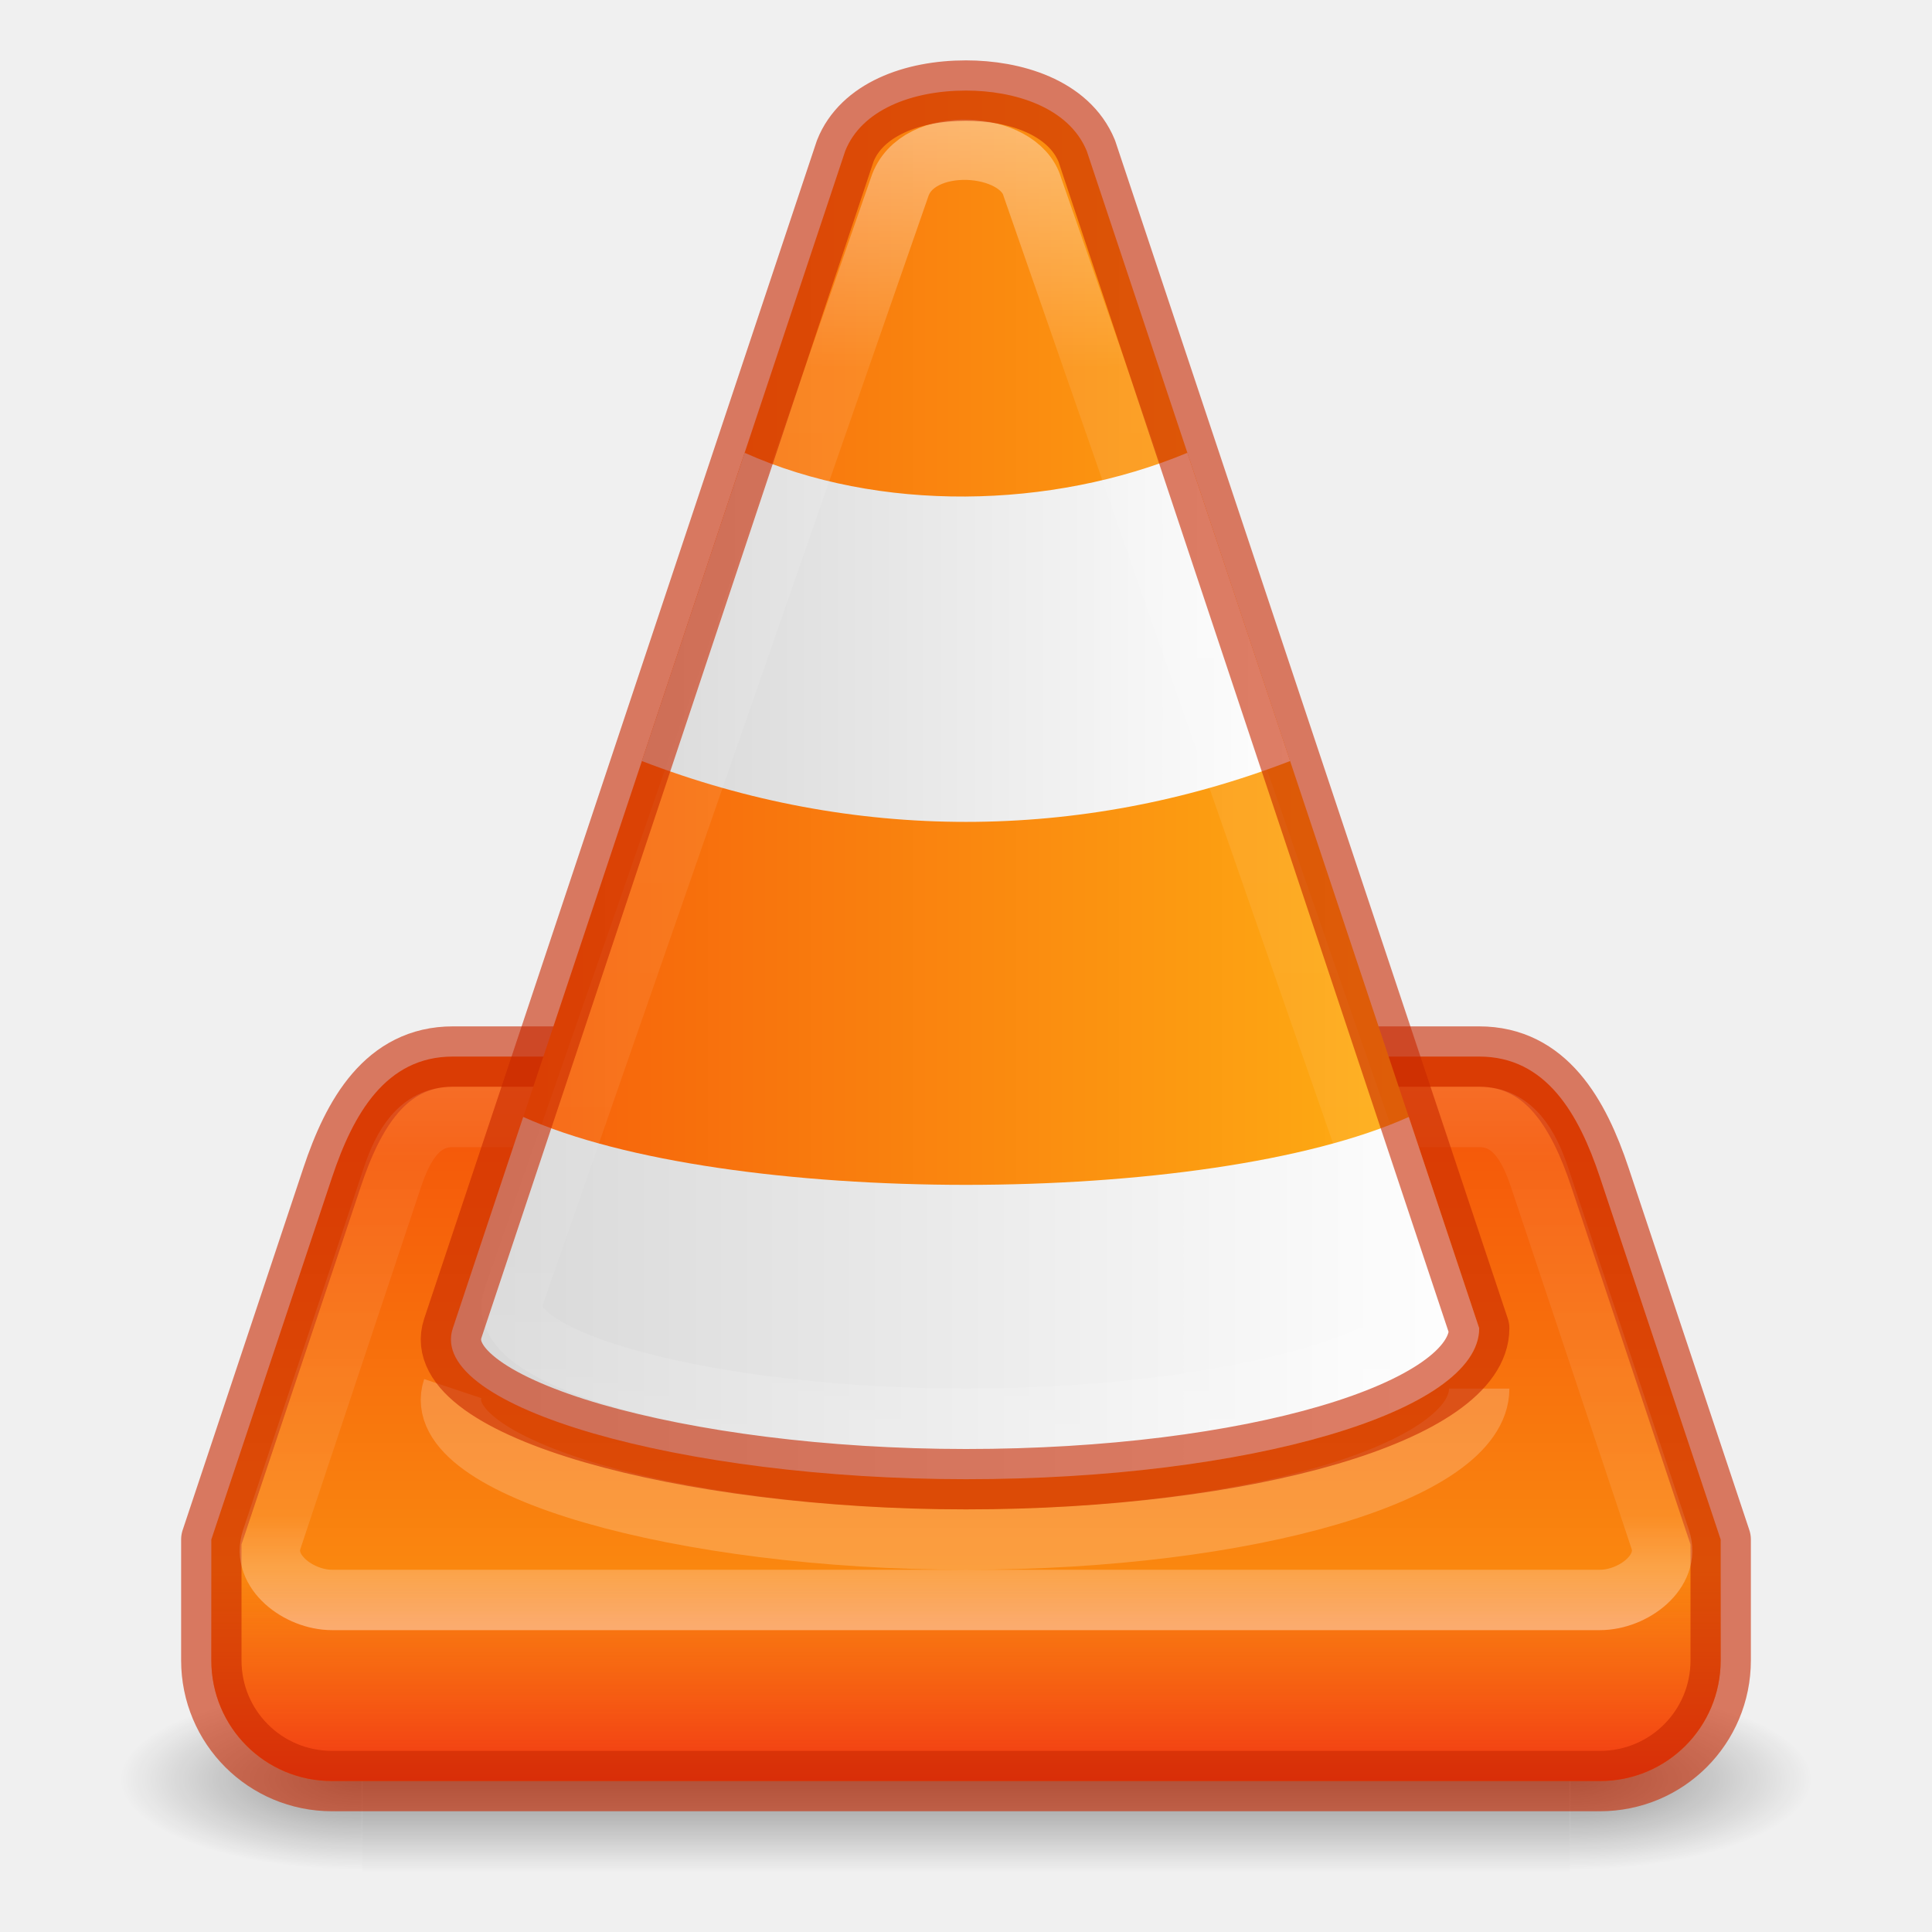
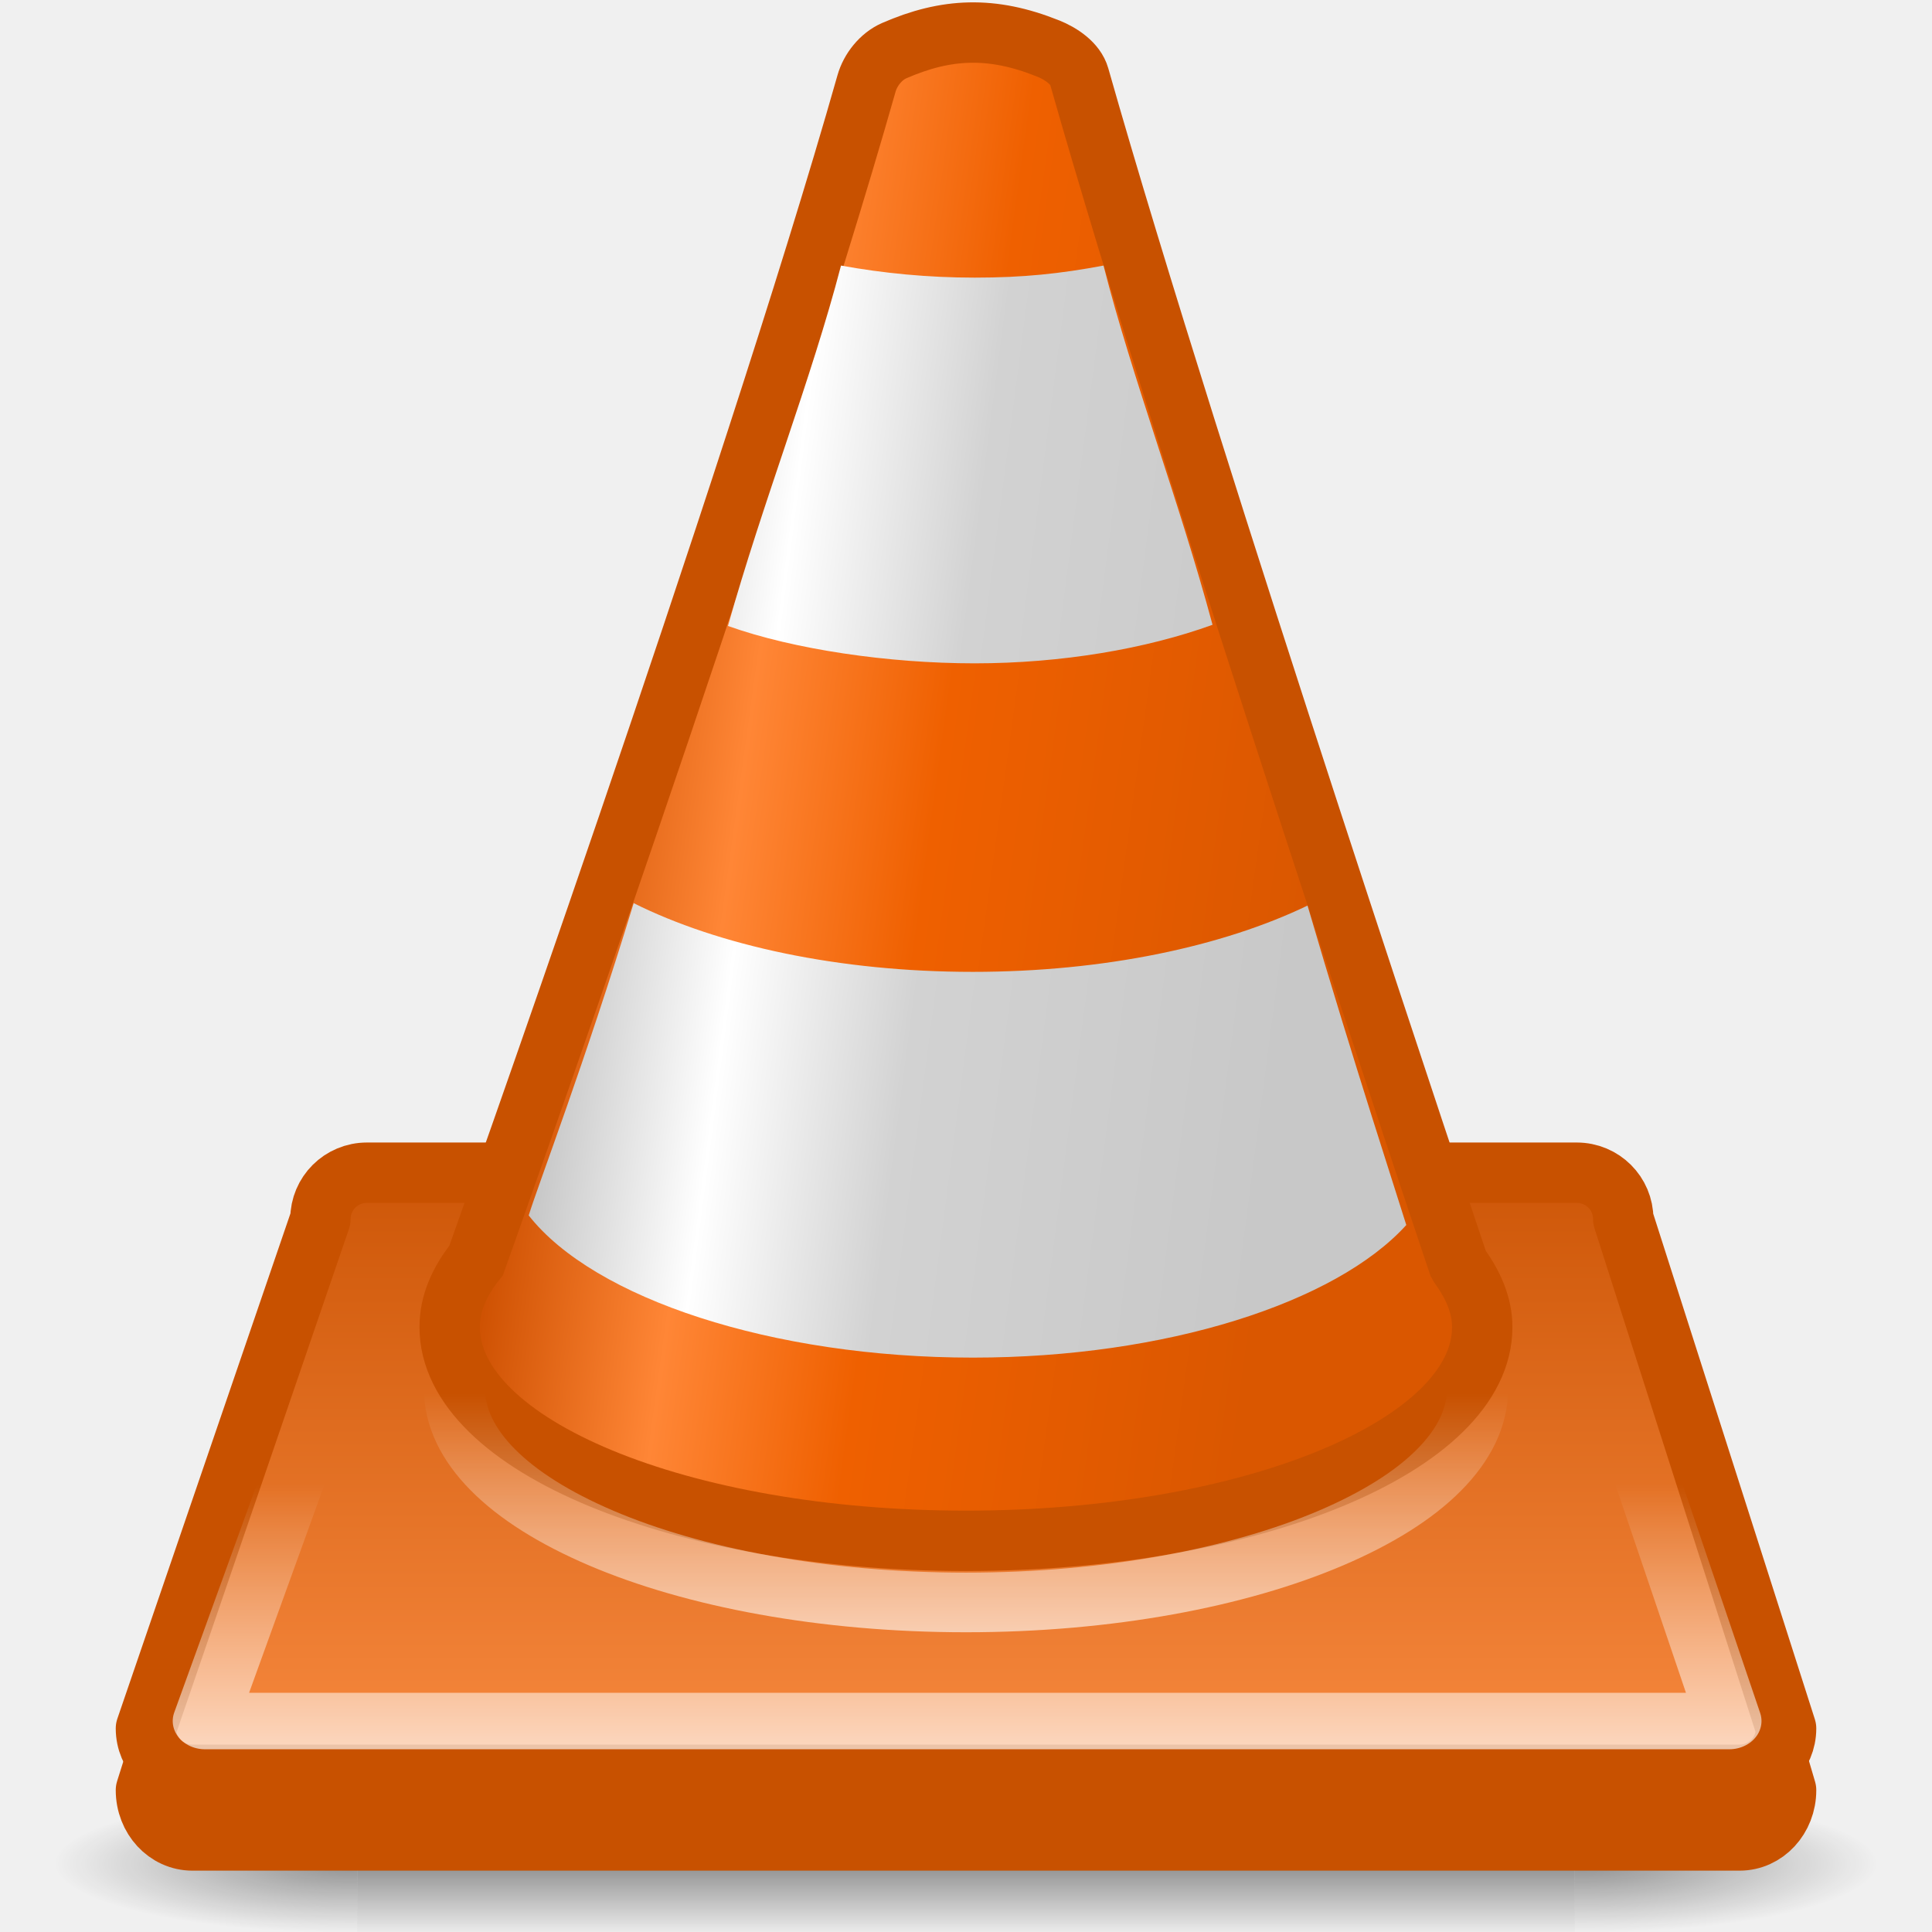
- <svg xmlns="http://www.w3.org/2000/svg" xmlns:xlink="http://www.w3.org/1999/xlink" width="32" height="32" viewBox="0 0 32 32" id="svg2" version="1.1">
-   <defs id="defs4">
-     <linearGradient id="linearGradient4344">
-       <stop style="stop-color:#d7d7d7;stop-opacity:1;" offset="0" id="stop4346" />
-       <stop style="stop-color:#ffffff;stop-opacity:1" offset="1" id="stop4348" />
+ <svg xmlns="http://www.w3.org/2000/svg" xmlns:xlink="http://www.w3.org/1999/xlink" version="1.1" id="svg3167" height="32" width="32">
+   <defs id="defs3169">
+     <linearGradient id="linearGradient4801">
+       <stop style="stop-color:#c0c0c0;stop-opacity:1;" offset="0" id="stop4803" />
+       <stop id="stop4805" offset="0.25" style="stop-color:#ffffff;stop-opacity:1;" />
+       <stop id="stop4807" offset="0.499" style="stop-color:#d2d2d2;stop-opacity:1;" />
+       <stop style="stop-color:#c8c8c8;stop-opacity:1;" offset="1" id="stop4809" />
    </linearGradient>
-     <linearGradient id="linearGradient4195">
-       <stop style="stop-color:#f02814;stop-opacity:1;" offset="0" id="stop4197" />
-       <stop style="stop-color:#f02814;stop-opacity:0;" offset="1" id="stop4199" />
+     <linearGradient id="linearGradient4526">
+       <stop id="stop4528" offset="0" style="stop-color:#ffffff;stop-opacity:1;" />
+       <stop id="stop4530" offset="1" style="stop-color:#ffffff;stop-opacity:0;" />
    </linearGradient>
-     <linearGradient id="linearGradient4182">
-       <stop style="stop-color:#000000;stop-opacity:1;" offset="0" id="stop4184" />
-       <stop style="stop-color:#000000;stop-opacity:0;" offset="1" id="stop4186" />
+     <linearGradient id="linearGradient4426">
+       <stop id="stop4428" offset="0" style="stop-color:#cc4f00;stop-opacity:1" />
+       <stop style="stop-color:#ff8636;stop-opacity:1;" offset="0.25" id="stop4436" />
+       <stop style="stop-color:#ef6000;stop-opacity:1;" offset="0.499" id="stop4434" />
+       <stop id="stop4430" offset="1" style="stop-color:#da5700;stop-opacity:1;" />
    </linearGradient>
-     <linearGradient id="linearGradient4172">
-       <stop style="stop-color:#000000;stop-opacity:0" offset="0" id="stop4174" />
-       <stop id="stop4180" offset="0.489" style="stop-color:#000000;stop-opacity:1" />
-       <stop style="stop-color:#000000;stop-opacity:0;" offset="1" id="stop4176" />
+     <linearGradient id="linearGradient4019">
+       <stop id="stop4021" offset="0" style="stop-color:#cc5506;stop-opacity:1;" />
+       <stop id="stop4023" offset="1" style="stop-color:#f98b41;stop-opacity:1;" />
    </linearGradient>
-     <linearGradient id="linearGradient4156">
-       <stop style="stop-color:#ffffff;stop-opacity:1;" offset="0" id="stop4158" />
-       <stop id="stop4164" offset="0.19" style="stop-color:#ffffff;stop-opacity:0.235" />
-       <stop style="stop-color:#ffffff;stop-opacity:0.157" offset="0.773" id="stop4166" />
-       <stop style="stop-color:#ffffff;stop-opacity:0.392" offset="1" id="stop4160" />
+     <linearGradient id="linearGradient4005">
+       <stop id="stop4007" offset="0" style="stop-color:#ffffff;stop-opacity:1;" />
+       <stop id="stop4009" offset="1" style="stop-color:#ffffff;stop-opacity:0;" />
    </linearGradient>
-     <linearGradient xlink:href="#linearGradient4172" id="linearGradient4178" x1="-2.904" y1="1041.677" x2="-2.904" y2="1044.708" gradientUnits="userSpaceOnUse" />
-     <radialGradient xlink:href="#linearGradient4182" id="radialGradient4188" cx="-11.43" cy="1043.163" fx="-11.43" fy="1043.163" r="2" gradientTransform="matrix(-2.007812,0,0,-0.75,-34.37804,1825.542)" gradientUnits="userSpaceOnUse" />
-     <radialGradient xlink:href="#linearGradient4182" id="radialGradient4192" gradientUnits="userSpaceOnUse" gradientTransform="matrix(-2.007812,0,0,-0.75,-31.52334,1825.542)" cx="-11.43" cy="1043.163" fx="-11.43" fy="1043.163" r="2" />
-     <linearGradient xlink:href="#linearGradient4156" id="linearGradient4173" x1="11" y1="1035.363" x2="11" y2="1025.363" gradientUnits="userSpaceOnUse" gradientTransform="translate(0,11.99949)" />
-     <linearGradient id="linearGradient3767">
-       <stop style="stop-color:#ffffff;stop-opacity:1;" offset="0" id="stop3769" />
-       <stop id="stop3777" offset="0.189" style="stop-color:#ffffff;stop-opacity:0.235;" />
-       <stop id="stop3775" offset="0.874" style="stop-color:#ffffff;stop-opacity:0.157;" />
-       <stop style="stop-color:#ffffff;stop-opacity:0.392" offset="1" id="stop3771" />
+     <linearGradient id="linearGradient5048">
+       <stop offset="0" style="stop-color:#000000;stop-opacity:0" id="stop5050" />
+       <stop offset="0.5" style="stop-color:#000000;stop-opacity:1" id="stop5056" />
+       <stop offset="1" style="stop-color:#000000;stop-opacity:0" id="stop5052" />
    </linearGradient>
-     <linearGradient id="linearGradient4648">
-       <stop id="stop4650" offset="0" style="stop-color:#f55a0a;stop-opacity:1" />
-       <stop id="stop4652" offset="1" style="stop-color:#ffb414;stop-opacity:1" />
+     <linearGradient id="linearGradient5060">
+       <stop offset="0" style="stop-color:#000000;stop-opacity:1" id="stop5062" />
+       <stop offset="1" style="stop-color:#000000;stop-opacity:0" id="stop5064" />
    </linearGradient>
-     <linearGradient xlink:href="#linearGradient4648" id="linearGradient4191" x1="16" y1="19" x2="16" y2="33" gradientUnits="userSpaceOnUse" />
-     <linearGradient xlink:href="#linearGradient4195" id="linearGradient4201" x1="16" y1="30" x2="16" y2="26" gradientUnits="userSpaceOnUse" gradientTransform="translate(0,1020.362)" />
-     <linearGradient xlink:href="#linearGradient4648" id="linearGradient4312" x1="7.469" y1="13.5" x2="24.5" y2="13.5" gradientUnits="userSpaceOnUse" />
-     <linearGradient xlink:href="#linearGradient4344" id="linearGradient4350" x1="7.469" y1="21.5" x2="24.5" y2="21.5" gradientUnits="userSpaceOnUse" />
-     <linearGradient xlink:href="#linearGradient4344" id="linearGradient4358" x1="10.334" y1="11.062" x2="21.666" y2="11.062" gradientUnits="userSpaceOnUse" />
-     <linearGradient xlink:href="#linearGradient3767" id="linearGradient4374" x1="16.032" y1="2.014" x2="16.032" y2="23.657" gradientUnits="userSpaceOnUse" />
+     <linearGradient y2="609.505" x2="302.857" y1="366.648" x1="302.857" gradientTransform="matrix(2.774389,0,0,1.206746,-1892.179,-445.6322)" gradientUnits="userSpaceOnUse" id="linearGradient4847" xlink:href="#linearGradient5048" />
+     <radialGradient r="117.143" fy="486.648" fx="605.714" cy="486.648" cx="605.714" gradientTransform="matrix(2.774389,0,0,1.206746,-1891.633,-445.6322)" gradientUnits="userSpaceOnUse" id="radialGradient4849" xlink:href="#linearGradient5060" />
+     <radialGradient r="117.143" fy="486.648" fx="605.714" cy="486.648" cx="605.714" gradientTransform="matrix(-2.774389,0,0,1.206746,112.7623,-445.6322)" gradientUnits="userSpaceOnUse" id="radialGradient4851" xlink:href="#linearGradient5060" />
+     <linearGradient gradientTransform="matrix(1,0,0,0.9242944,0,2.77936)" y2="44.643" x2="24.286" y1="27.643" x1="24.286" gradientUnits="userSpaceOnUse" id="linearGradient4853" xlink:href="#linearGradient4019" />
+     <linearGradient y2="36.143" x2="24.286" y1="47.332" x1="24.286" gradientUnits="userSpaceOnUse" id="linearGradient4855" xlink:href="#linearGradient4005" />
+     <linearGradient gradientTransform="matrix(0.9897697,0,0,0.9339549,0.2496822,0.3010472)" y2="23.062" x2="33.148" y1="20.562" x1="13.915" gradientUnits="userSpaceOnUse" id="linearGradient4857" xlink:href="#linearGradient4426" />
+     <linearGradient gradientTransform="matrix(0.9479018,0,0,0.9473894,1.342297,0.2940549)" y2="23.062" x2="33.148" y1="20.562" x1="13.915" gradientUnits="userSpaceOnUse" id="linearGradient4861" xlink:href="#linearGradient4801" />
+     <linearGradient gradientTransform="matrix(0.9447557,0,0,0.9473894,1.467889,0.2940549)" y2="23.062" x2="33.148" y1="20.562" x1="13.915" gradientUnits="userSpaceOnUse" id="linearGradient4863" xlink:href="#linearGradient4801" />
+     <linearGradient y2="34.688" x2="24.406" y1="44.438" x1="24.406" gradientTransform="translate(0,0.4001952)" gradientUnits="userSpaceOnUse" id="linearGradient3034" xlink:href="#linearGradient4526" />
  </defs>
-   <g id="layer1" transform="translate(0,-1020.362)">
-     <g id="g4194" transform="translate(17.42735,6.669695)" style="opacity:0.4">
-       <rect y="1041.693" x="-11.427" height="3" width="20" id="rect4168" style="opacity:1;fill:url(#linearGradient4178);fill-opacity:1;stroke:none;stroke-width:3;stroke-linejoin:round;stroke-miterlimit:4;stroke-dasharray:none;stroke-opacity:1" />
-       <rect style="opacity:1;fill:url(#radialGradient4188);fill-opacity:1;stroke:none;stroke-width:3;stroke-linejoin:round;stroke-miterlimit:4;stroke-dasharray:none;stroke-opacity:1" id="rect4170" width="4" height="3" x="-15.427" y="1041.693" />
-       <rect transform="scale(-1,1)" y="1041.693" x="-12.573" height="3" width="4" id="rect4190" style="opacity:1;fill:url(#radialGradient4192);fill-opacity:1;stroke:none;stroke-width:3;stroke-linejoin:round;stroke-miterlimit:4;stroke-dasharray:none;stroke-opacity:1" />
+   <g transform="translate(0,-16)" id="layer1">
+     <g transform="matrix(0.6743333,0,0,0.6743333,-0.3766661,16.00819)" id="g4833">
+       <g id="g8875" transform="matrix(0.02232353,0,0,0.01202587,44.14106,44.0596)">
+         <rect style="opacity:0.402;fill:url(#linearGradient4847);fill-opacity:1;fill-rule:nonzero;stroke:none;stroke-width:1;marker:none;visibility:visible;display:inline;overflow:visible" id="rect8877" y="-3.181" x="-1559.252" height="293.067" width="1339.633" />
+         <path style="opacity:0.402;fill:url(#radialGradient4849);fill-opacity:1;fill-rule:nonzero;stroke:none;stroke-width:1;marker:none;visibility:visible;display:inline;overflow:visible" id="path8879" d="m -219.619,-3.171 c 0,0 0,293.051 0,293.051 142.874,0.552 345.4,-65.658 345.4,-146.544 0,-80.886 -159.437,-146.506 -345.4,-146.506 z" />
+         <path style="opacity:0.402;fill:url(#radialGradient4851);fill-opacity:1;fill-rule:nonzero;stroke:none;stroke-width:1;marker:none;visibility:visible;display:inline;overflow:visible" id="path8881" d="m -1559.252,-3.171 c 0,0 0,293.051 0,293.051 -142.874,0.552 -345.4,-65.658 -345.4,-146.544 0,-80.886 159.437,-146.506 345.4,-146.506 z" />
+       </g>
+       <path style="color:#000000;fill:#c85100;fill-opacity:1;stroke:#c85100;stroke-width:1.483;stroke-linecap:square;stroke-linejoin:round;stroke-miterlimit:4;stroke-opacity:1;stroke-dashoffset:0.45;marker:none;visibility:visible;display:inline;overflow:visible;enable-background:accumulate" d="m 9.572,29.143 29.714,0 c 0.633,0 1.143,0.551 1.143,1.236 l 4,13.579 c 0,0.685 -0.51,1.236 -1.143,1.236 l -38,0 c -0.633,0 -1.143,-0.551 -1.143,-1.236 L 8.429,30.379 c 0,-0.685 0.51,-1.236 1.143,-1.236 z" id="rect3186-2" />
+       <path style="color:#000000;fill:url(#linearGradient4853);fill-opacity:1;stroke:#c85100;stroke-width:1.483;stroke-linecap:square;stroke-linejoin:round;stroke-miterlimit:4;stroke-opacity:1;stroke-dashoffset:0.45;marker:none;visibility:visible;display:inline;overflow:visible;enable-background:accumulate" d="m 9.572,28.792 29.714,0 c 0.633,0 1.143,0.508 1.143,1.139 l 4,12.511 c 0,0.631 -0.51,1.139 -1.143,1.139 l -38,0 c -0.633,0 -1.143,-0.508 -1.143,-1.139 L 8.429,29.931 c 0,-0.631 0.51,-1.139 1.143,-1.139 z" id="rect3186" />
+       <path transform="matrix(1,0,0,0.8745899,0,4.817191)" style="color:#000000;fill:none;stroke:url(#linearGradient4855);stroke-width:1.586;stroke-linecap:square;stroke-linejoin:round;stroke-miterlimit:4;stroke-opacity:1;stroke-dasharray:none;stroke-dashoffset:0.45;marker:none;visibility:visible;display:inline;overflow:visible;enable-background:accumulate" id="path4015" d="m 9.781,29.5 a 1.351,1.351 0 0 1 -0.062,0.281 l -4.125,13.031 37.438,0 -3.875,-13.062 a 1.351,1.351 0 0 1 -0.062,-0.25 l -29.312,0 z" />
+       <g id="g4819" transform="translate(-0.1205365,0)">
+         <path id="path4421" d="M 26.417,1.177 C 25.042,0.624 23.92,0.675 22.643,1.232 22.313,1.376 22.057,1.706 21.963,2.038 19.115,12.068 12.374,30.947 12.374,30.947 c -0.416,0.521 -0.65,1.06 -0.65,1.638 0,2.907 5.676,5.249 12.681,5.249 7.006,0 12.681,-2.342 12.681,-5.249 0,-0.526 -0.211,-1.021 -0.557,-1.5 -0.013,-0.017 -0.018,-0.038 -0.031,-0.056 0,0 -6.573,-19.521 -9.31,-29.16 -0.092,-0.324 -0.446,-0.563 -0.773,-0.694 z" style="color:#000000;fill:url(#linearGradient4857);fill-opacity:1;stroke:#c85100;stroke-width:1.483;stroke-opacity:1;marker:none;visibility:visible;display:inline;overflow:visible;enable-background:accumulate;stroke-miterlimit:4;stroke-dasharray:none" />
+         <path transform="matrix(1,0,0,0.9751513,0,0.00604303)" d="m 26.344,1.594 -3.594,0.062 -0.625,0.75 -9.656,30.875 A 0.242,0.242 0 0 1 12.438,33.375 c -0.398,0.529 -0.594,1.036 -0.594,1.594 0,0.704 0.32,1.39 0.938,2.031 0.618,0.641 1.518,1.219 2.656,1.719 2.277,0.999 5.458,1.625 8.969,1.625 3.511,0 6.692,-0.626 8.969,-1.625 1.138,-0.5 2.039,-1.077 2.656,-1.719 0.618,-0.641 0.938,-1.327 0.938,-2.031 0,-0.502 -0.167,-0.981 -0.5,-1.469 -0.052,-0.076 -0.06,-0.103 -0.031,-0.062 A 0.242,0.242 0 0 1 36.406,33.375 L 27.031,2.25 26.344,1.594 z" id="path3026" style="color:#000000;fill:none;stroke:url(#linearGradient3034);stroke-width:1.502;stroke-opacity:1;marker:none;visibility:visible;display:inline;overflow:visible;enable-background:accumulate;stroke-miterlimit:4;stroke-dasharray:none" />
+         <path id="path4421-2-8" d="m 16.243,22.173 c -1.224,3.994 -2.297,6.779 -2.578,7.668 1.601,2.042 5.979,3.493 10.91,3.493 4.734,0 8.912,-1.343 10.646,-3.257 -0.13,-0.435 -1.305,-4.017 -2.426,-7.846 -2.079,1.001 -4.987,1.628 -8.22,1.628 -3.295,0 -6.249,-0.648 -8.332,-1.688 z" style="color:#000000;fill:url(#linearGradient4861);fill-opacity:1;stroke:none;stroke-width:0.858;marker:none;visibility:visible;display:inline;overflow:visible;enable-background:accumulate" />
+         <path id="path4421-2-8-4" d="m 21.336,6.511 c -0.731,2.81 -1.93,5.827 -2.776,8.852 1.621,0.579 3.95,0.918 6.059,0.918 2.134,0 4.209,-0.355 5.843,-0.947 -0.817,-3.039 -1.969,-6.043 -2.678,-8.823 -1.062,0.199 -1.971,0.296 -3.165,0.296 -1.155,0 -2.252,-0.109 -3.283,-0.296 z" style="color:#000000;fill:url(#linearGradient4863);fill-opacity:1;stroke:none;stroke-width:0.858;marker:none;visibility:visible;display:inline;overflow:visible;enable-background:accumulate" />
+       </g>
    </g>
-     <path style="opacity:1;fill:url(#linearGradient4191);fill-opacity:1;stroke:none;stroke-width:3;stroke-linejoin:round;stroke-miterlimit:4;stroke-dasharray:none;stroke-opacity:1" d="m 7.5,17.5 c -1.108,0 -1.65,0.949 -2,2 l -2,6 0,2 c 0,1.108 0.892,2 2,2 l 21,0 c 1.108,0 2,-0.892 2,-2 l 0,-2 -2,-6 c -0.35,-1.051 -0.892,-2 -2,-2 z" transform="translate(0,1020.362)" id="rect4136" />
-     <path id="path4193" d="m 7.5,1037.862 c -1.108,0 -1.65,0.949 -2,2 l -2,6 0,2 c 0,1.108 0.892,2 2,2 l 21,0 c 1.108,0 2,-0.892 2,-2 l 0,-2 -2,-6 c -0.35,-1.051 -0.892,-2 -2,-2 z" style="opacity:1;fill:url(#linearGradient4201);fill-opacity:1;stroke:none;stroke-width:3;stroke-linejoin:round;stroke-miterlimit:4;stroke-dasharray:none;stroke-opacity:1" />
-     <path style="opacity:0.6;fill:none;fill-opacity:1;stroke:#c82800;stroke-width:1;stroke-linejoin:round;stroke-miterlimit:4;stroke-dasharray:none;stroke-opacity:1" d="m 7.5,17.5 c -1.108,0 -1.65,0.949 -2,2 l -2,6 0,2 c 0,1.108 0.892,2 2,2 l 21,0 c 1.108,0 2,-0.892 2,-2 l 0,-2 -2,-6 c -0.35,-1.051 -0.892,-2 -2,-2 z" transform="translate(0,1020.362)" id="rect4160" />
-     <path style="opacity:0.4;fill:none;fill-opacity:1;stroke:url(#linearGradient4173);stroke-width:1;stroke-linejoin:round;stroke-miterlimit:4;stroke-dasharray:none;stroke-opacity:1" d="m 7.5,1038.862 17,0 c 0.554,0 0.825,0.474 1,1 l 2,6 c 0.175,0.526 -0.446,1 -1,1 l -21,0 c -0.554,0 -1.175,-0.474 -1,-1 l 2,-6 c 0.175,-0.526 0.446,-1 1,-1 z" id="rect4162" />
-     <path style="opacity:0.2;fill:none;fill-opacity:1;stroke:#ffffff;stroke-width:1;stroke-linecap:butt;stroke-linejoin:round;stroke-miterlimit:4;stroke-dasharray:none;stroke-opacity:1" d="m 7.5,1043.362 c -0.437,1.31 3.806,2.5 8.5,2.5 4.694,0 8.5,-1.119 8.5,-2.5" id="path4314" />
-     <path style="opacity:1;fill:url(#linearGradient4312);fill-opacity:1;stroke:none;stroke-width:1;stroke-linecap:butt;stroke-linejoin:round;stroke-miterlimit:4;stroke-dasharray:none;stroke-opacity:1" d="m 16,1.5 c -0.894,0 -1.73,0.319 -2,1 L 7.5,22 c -0.437,1.31 3.806,2.5 8.5,2.5 4.694,0 8.5,-1.119 8.5,-2.5 L 18,2.5 c -0.302,-0.731 -1.208,-1 -2,-1 z" transform="translate(0,1020.362)" id="path4299" />
-     <path style="opacity:1;fill:url(#linearGradient4350);fill-opacity:1;stroke:none;stroke-width:1;stroke-linecap:butt;stroke-linejoin:round;stroke-miterlimit:4;stroke-dasharray:none;stroke-opacity:1" d="M 8.666,18.5 7.5,22 c -0.437,1.31 3.806,2.5 8.5,2.5 4.694,0 8.5,-1.119 8.5,-2.5 L 23.334,18.5 C 20,20 12,20 8.666,18.5 Z" transform="translate(0,1020.362)" id="rect4334" />
-     <path style="opacity:1;fill:url(#linearGradient4358);fill-opacity:1;stroke:none;stroke-width:1;stroke-linecap:butt;stroke-linejoin:round;stroke-miterlimit:4;stroke-dasharray:none;stroke-opacity:1" d="M 12.334 7.5 L 12.33 7.51 L 10.631 12.605 C 14.117 13.949 17.883 13.949 21.369 12.605 L 19.67 7.51 L 19.666 7.5 C 17.416 8.436 14.555 8.495 12.334 7.5 z " transform="translate(0,1020.362)" id="rect4336" />
-     <path style="opacity:0.4;fill:none;fill-opacity:1;stroke:url(#linearGradient4374);stroke-width:1;stroke-linecap:butt;stroke-linejoin:miter;stroke-miterlimit:4;stroke-dasharray:none;stroke-opacity:1" d="M 14.9,3.1 8.5,21.5 c -0.363,1.043 3.358,2 7.5,2 4.142,0 7.863,-0.957 7.5,-2 L 17.1,3.1 c -0.217,-0.769 -1.914,-0.884 -2.2,0 z" transform="translate(0,1020.362)" id="path4363" />
-     <path id="path4192" transform="translate(0,1020.362)" d="m 16,1.5 c -0.894,0 -1.73,0.319 -2,1 L 7.5,22 c -0.437,1.31 3.806,2.5 8.5,2.5 4.694,0 8.5,-1.119 8.5,-2.5 L 18,2.5 c -0.302,-0.731 -1.208,-1 -2,-1 z" style="opacity:0.6;fill:none;fill-opacity:1;stroke:#c82800;stroke-width:1;stroke-linecap:butt;stroke-linejoin:round;stroke-miterlimit:4;stroke-dasharray:none;stroke-opacity:1" />
  </g>
</svg>
